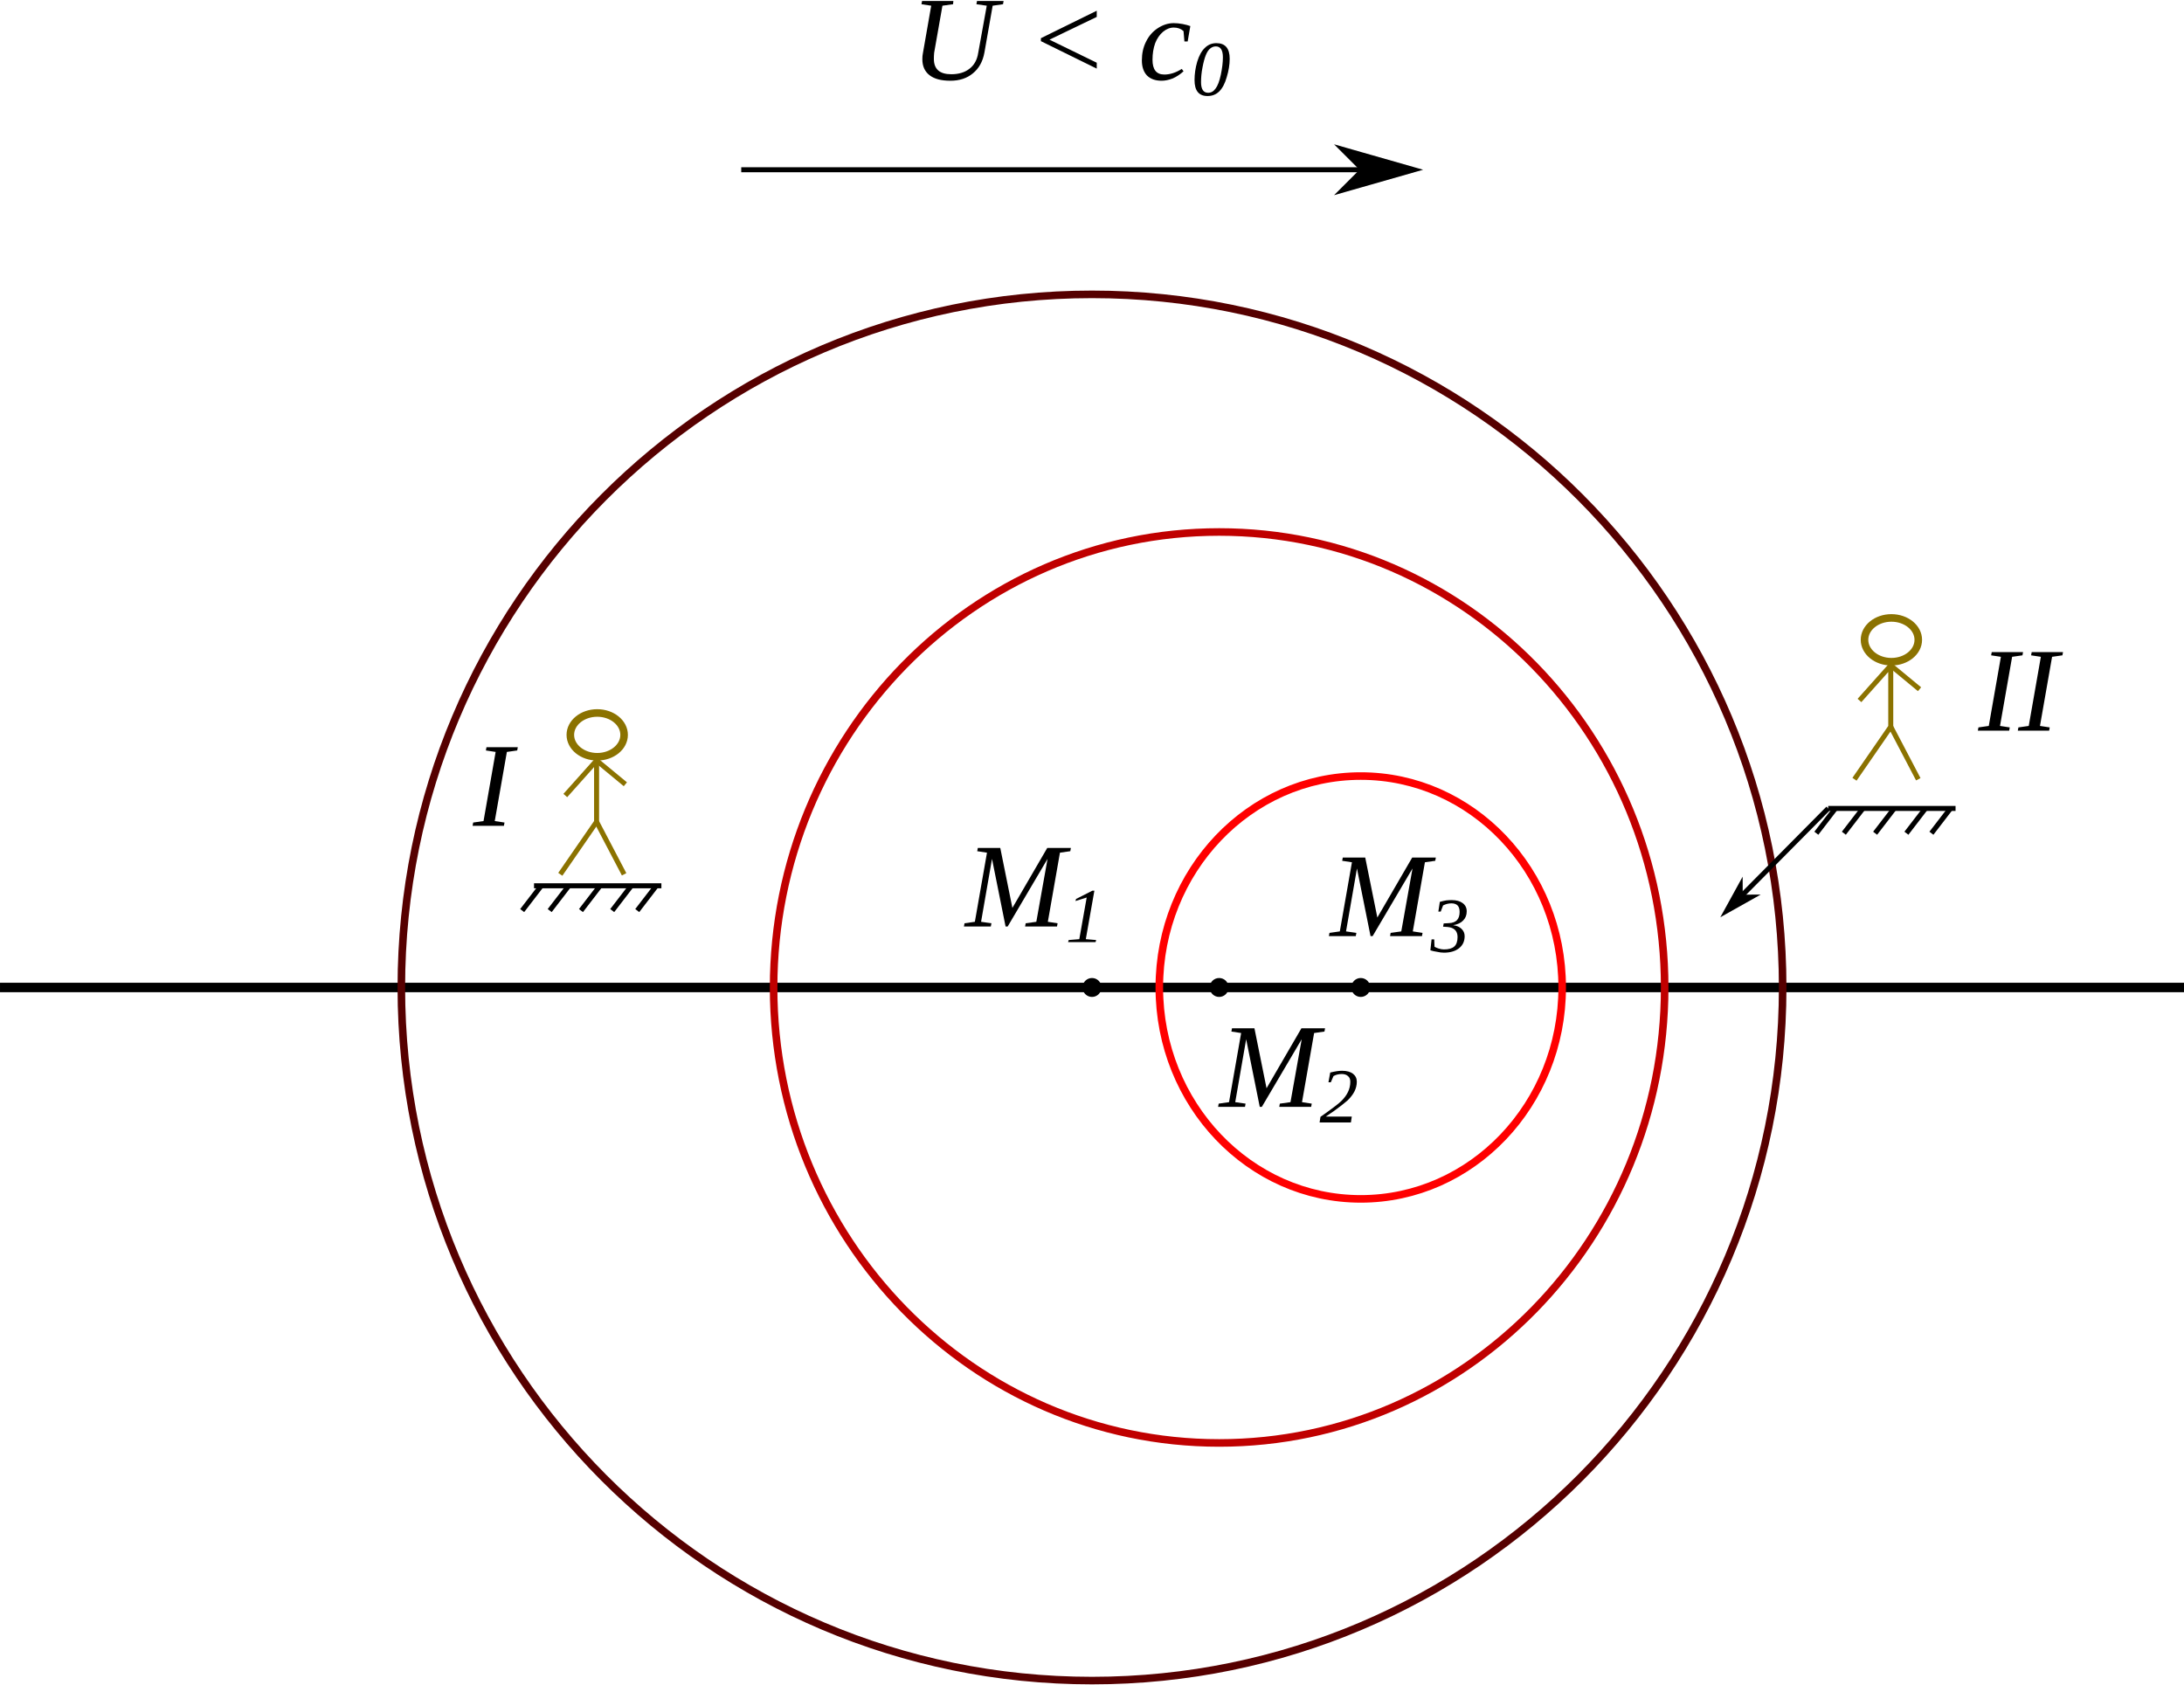
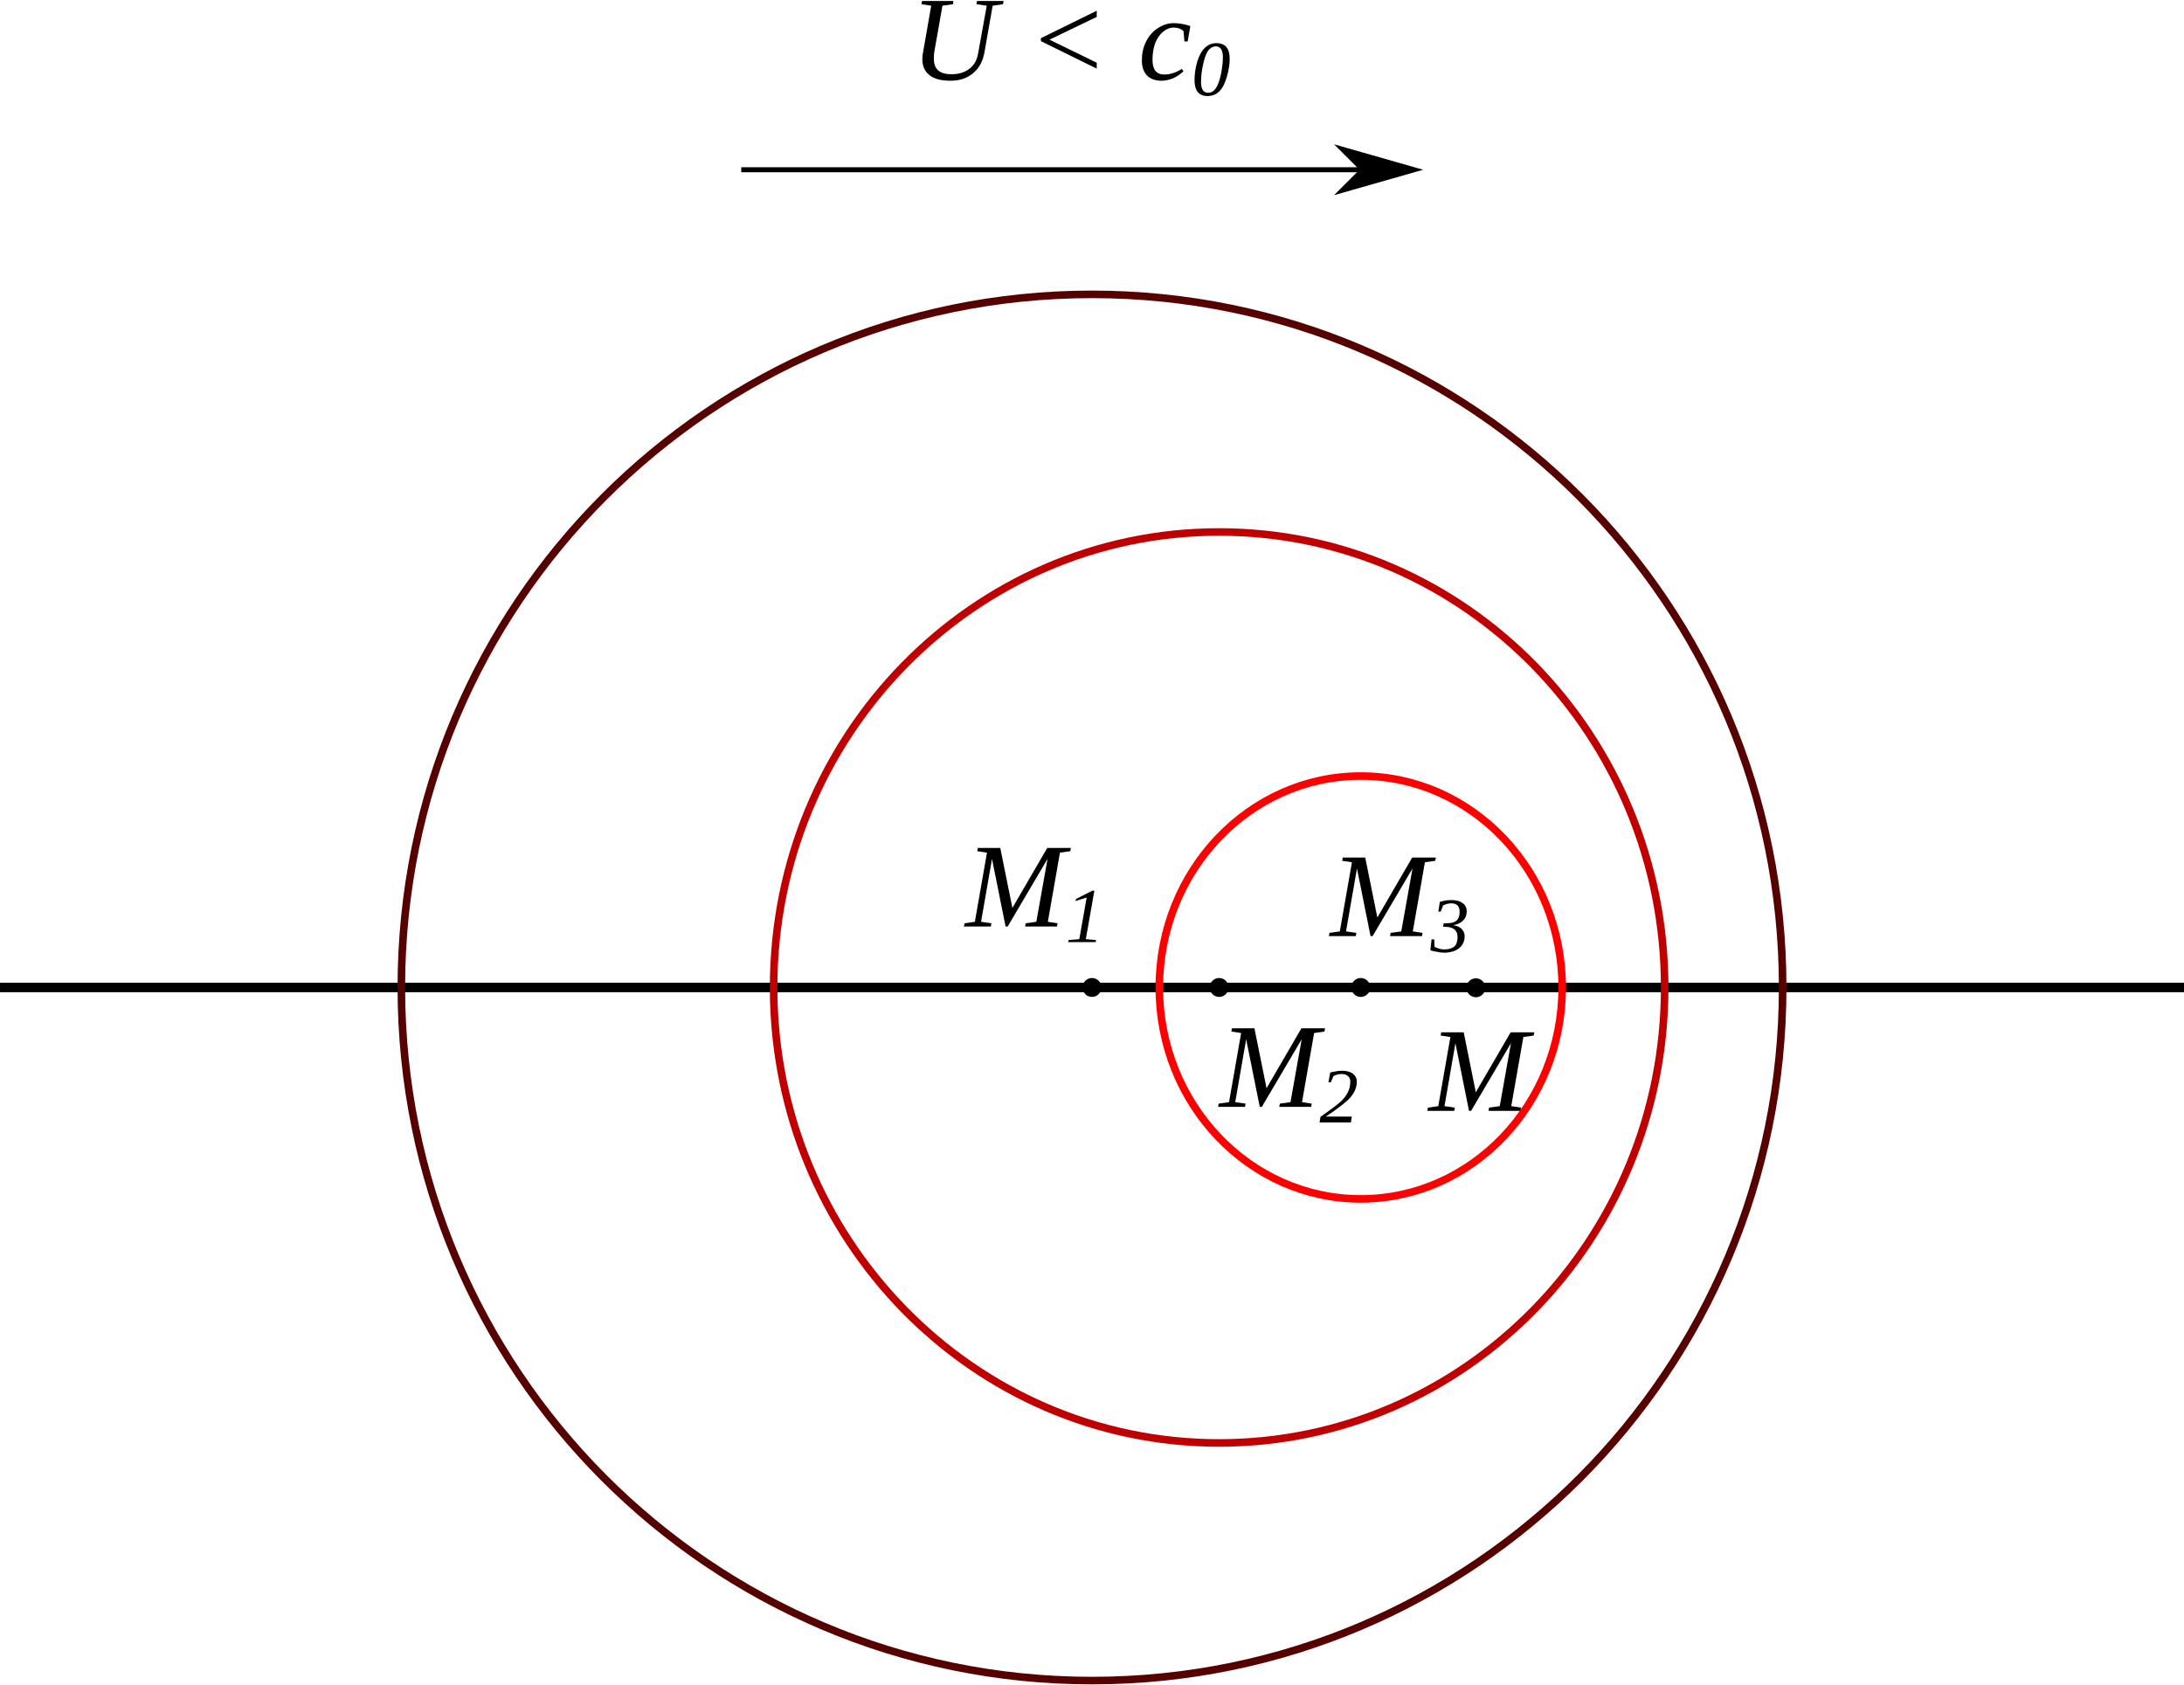
<svg xmlns="http://www.w3.org/2000/svg" width="115.501mm" height="89.087mm" viewBox="0 0 115.501 89.087" version="1.1" id="svg8">
  <defs id="defs2">
    <marker orient="auto" refY="0" refX="0" id="Arrow1Mend" style="overflow:visible">
      <path id="path1009" d="M 0,0 5,-5 -12.5,0 5,5 Z" style="fill:#000000;fill-opacity:1;fill-rule:evenodd;stroke:#000000;stroke-width:1pt;stroke-opacity:1" transform="matrix(-0.4,0,0,-0.4,-4,0)" />
    </marker>
    <marker style="overflow:visible" id="marker1980" refX="0" refY="0" orient="auto">
      <path transform="matrix(-0.8,0,0,-0.8,-10,0)" style="fill:#000000;fill-opacity:1;fill-rule:evenodd;stroke:#000000;stroke-width:1pt;stroke-opacity:1" d="M 0,0 5,-5 -12.5,0 5,5 Z" id="path1978" />
    </marker>
    <marker orient="auto" refY="0" refX="0" id="Arrow1Lend" style="overflow:visible">
      <path id="path1003" d="M 0,0 5,-5 -12.5,0 5,5 Z" style="fill:#000000;fill-opacity:1;fill-rule:evenodd;stroke:#000000;stroke-width:1pt;stroke-opacity:1" transform="matrix(-0.8,0,0,-0.8,-10,0)" />
    </marker>
  </defs>
  <g id="layer1" transform="translate(12.4465,-104.6752)">
    <text xml:space="preserve" style="font-style:italic;font-variant:normal;font-weight:normal;font-stretch:normal;font-size:6.35px;line-height:100%;font-family:sans-serif;-inkscape-font-specification:'sans-serif Italic';letter-spacing:0px;word-spacing:0px;fill:#000000;fill-opacity:1;stroke:none;stroke-width:0.265px;stroke-linecap:butt;stroke-linejoin:miter;stroke-opacity:1" x="38.611" y="153.676" id="text821">
      <tspan id="tspan819" x="38.611" y="153.676" style="font-style:italic;font-variant:normal;font-weight:normal;font-stretch:normal;font-family:'Times New Roman';-inkscape-font-specification:'Times New Roman,  Italic';stroke-width:0.265px">M<tspan style="font-style:italic;font-variant:normal;font-weight:normal;font-stretch:normal;font-size:65%;font-family:'Times New Roman';-inkscape-font-specification:'Times New Roman,  Italic';baseline-shift:sub" id="tspan823">1</tspan>
      </tspan>
    </text>
    <text xml:space="preserve" style="font-style:italic;font-variant:normal;font-weight:normal;font-stretch:normal;font-size:6.35px;line-height:100%;font-family:sans-serif;-inkscape-font-specification:'sans-serif Italic';letter-spacing:0px;word-spacing:0px;fill:#000000;fill-opacity:1;stroke:none;stroke-width:0.265px;stroke-linecap:butt;stroke-linejoin:miter;stroke-opacity:1" x="52.049" y="163.217" id="text821-6">
      <tspan id="tspan819-7" x="52.049" y="163.217" style="font-style:italic;font-variant:normal;font-weight:normal;font-stretch:normal;font-family:'Times New Roman';-inkscape-font-specification:'Times New Roman,  Italic';stroke-width:0.265px">M<tspan style="font-size:65%;baseline-shift:sub" id="tspan863">2</tspan>
      </tspan>
    </text>
    <g id="g936" transform="translate(0,-0.661457)">
      <path id="path815" d="M -12.446,157.565 H 103.055" style="fill:none;fill-rule:evenodd;stroke:#000000;stroke-width:0.5;stroke-linecap:butt;stroke-linejoin:miter;stroke-miterlimit:4;stroke-dasharray:none;stroke-opacity:1" />
    </g>
    <circle style="opacity:1;fill:#000000;fill-opacity:1;fill-rule:nonzero;stroke:#000000;stroke-width:0.195;stroke-linejoin:round;stroke-miterlimit:4;stroke-dasharray:none;stroke-dashoffset:0;stroke-opacity:1;paint-order:fill markers stroke" id="path817" cx="45.304" cy="156.903" r="0.403" />
    <circle style="opacity:1;fill:#000000;fill-opacity:1;fill-rule:nonzero;stroke:#000000;stroke-width:0.195;stroke-linejoin:round;stroke-miterlimit:4;stroke-dasharray:none;stroke-dashoffset:0;stroke-opacity:1;paint-order:fill markers stroke" id="path817-3" cx="52.028" cy="156.903" r="0.403" />
    <circle style="opacity:1;fill:#000000;fill-opacity:1;fill-rule:nonzero;stroke:#000000;stroke-width:0.195;stroke-linejoin:round;stroke-miterlimit:4;stroke-dasharray:none;stroke-dashoffset:0;stroke-opacity:1;paint-order:fill markers stroke" id="path817-35" cx="59.517" cy="156.903" r="0.403" />
    <text xml:space="preserve" style="font-style:italic;font-variant:normal;font-weight:normal;font-stretch:normal;font-size:6.35px;line-height:100%;font-family:sans-serif;-inkscape-font-specification:'sans-serif Italic';letter-spacing:0px;word-spacing:0px;fill:#000000;fill-opacity:1;stroke:none;stroke-width:0.265px;stroke-linecap:butt;stroke-linejoin:miter;stroke-opacity:1" x="57.91" y="154.188" id="text821-62">
      <tspan id="tspan819-9" x="57.91" y="154.188" style="font-style:italic;font-variant:normal;font-weight:normal;font-stretch:normal;font-family:'Times New Roman';-inkscape-font-specification:'Times New Roman,  Italic';stroke-width:0.265px">M<tspan style="font-size:65%;baseline-shift:sub" id="tspan861">3</tspan>
      </tspan>
    </text>
    <ellipse style="opacity:1;fill:none;fill-opacity:1;fill-rule:nonzero;stroke:#560000;stroke-width:0.4;stroke-linejoin:round;stroke-miterlimit:4;stroke-dasharray:none;stroke-dashoffset:0;stroke-opacity:1;paint-order:fill markers stroke" id="path883" cx="45.304" cy="156.903" rx="36.526" ry="36.659" />
    <ellipse style="opacity:1;fill:none;fill-opacity:1;fill-rule:nonzero;stroke:#c00000;stroke-width:0.4;stroke-linejoin:round;stroke-miterlimit:4;stroke-dasharray:none;stroke-dashoffset:0;stroke-opacity:1;paint-order:fill markers stroke" id="path883-8" cx="52.028" cy="156.903" rx="23.562" ry="24.091" />
    <ellipse style="opacity:1;fill:none;fill-opacity:1;fill-rule:nonzero;stroke:#ff0000;stroke-width:0.4;stroke-linejoin:round;stroke-miterlimit:4;stroke-dasharray:none;stroke-dashoffset:0;stroke-opacity:1;paint-order:fill markers stroke" id="path883-8-8" cx="59.517" cy="156.903" rx="10.653" ry="11.182" />
    <path style="fill:none;fill-rule:evenodd;stroke:#000000;stroke-width:0.265px;stroke-linecap:butt;stroke-linejoin:miter;stroke-opacity:1;marker-end:url(#Arrow1Lend)" d="M 26.754,113.653 H 62.301" id="path998" />
    <text xml:space="preserve" style="font-style:italic;font-variant:normal;font-weight:normal;font-stretch:normal;font-size:6.35px;line-height:100%;font-family:sans-serif;-inkscape-font-specification:'sans-serif Italic';letter-spacing:0px;word-spacing:0px;fill:#000000;fill-opacity:1;stroke:none;stroke-width:0.265px;stroke-linecap:butt;stroke-linejoin:miter;stroke-opacity:1" x="35.707" y="108.88" id="text1968">
      <tspan id="tspan1966" x="35.707" y="108.88" style="font-style:italic;font-variant:normal;font-weight:normal;font-stretch:normal;font-family:'Times New Roman';-inkscape-font-specification:'Times New Roman,  Italic';stroke-width:0.265px">U &lt; c<tspan style="font-size:65%;baseline-shift:sub" id="tspan2236">0</tspan>
      </tspan>
    </text>
-     <path style="fill:none;fill-rule:evenodd;stroke:#000000;stroke-width:0.265px;stroke-linecap:butt;stroke-linejoin:miter;stroke-opacity:1" d="m 15.796,151.525 h 6.735" id="path2276-0" />
-     <g id="g2325-4" transform="translate(59.19971,-28.09342)">
-       <path id="path2278-8" d="m -42.014,179.011 1.918,-2.778 v -3.241 l -1.654,1.852" style="fill:none;fill-rule:evenodd;stroke:#8b7200;stroke-width:0.265px;stroke-linecap:butt;stroke-linejoin:miter;stroke-opacity:1" />
-       <path id="path2280-7" d="m -40.095,172.992 1.521,1.257" style="fill:none;fill-rule:evenodd;stroke:#8b7200;stroke-width:0.265px;stroke-linecap:butt;stroke-linejoin:miter;stroke-opacity:1" />
-       <path id="path2282-0" d="m -40.095,176.233 1.455,2.778" style="fill:none;fill-rule:evenodd;stroke:#8b7200;stroke-width:0.265px;stroke-linecap:butt;stroke-linejoin:miter;stroke-opacity:1" />
-       <ellipse ry="1.158" rx="1.422" cy="171.636" cx="-40.062" id="path2284-8" style="opacity:1;fill:none;fill-opacity:1;fill-rule:nonzero;stroke:#8b7200;stroke-width:0.4;stroke-linejoin:round;stroke-miterlimit:4;stroke-dasharray:none;stroke-dashoffset:0;stroke-opacity:1;paint-order:fill markers stroke" />
-     </g>
-     <path style="fill:none;fill-rule:evenodd;stroke:#000000;stroke-width:0.265px;stroke-linecap:butt;stroke-linejoin:miter;stroke-opacity:1" d="m 16.161,151.546 -0.992,1.29" id="path2286-62" />
-     <path style="fill:none;fill-rule:evenodd;stroke:#000000;stroke-width:0.265px;stroke-linecap:butt;stroke-linejoin:miter;stroke-opacity:1" d="m 17.616,151.546 -0.992,1.29" id="path2286-6-4" />
-     <path style="fill:none;fill-rule:evenodd;stroke:#000000;stroke-width:0.265px;stroke-linecap:butt;stroke-linejoin:miter;stroke-opacity:1" d="m 19.27,151.546 -0.992,1.29" id="path2286-0-7" />
-     <path style="fill:none;fill-rule:evenodd;stroke:#000000;stroke-width:0.265px;stroke-linecap:butt;stroke-linejoin:miter;stroke-opacity:1" d="m 20.923,151.546 -0.992,1.29" id="path2286-4-9" />
-     <path style="fill:none;fill-rule:evenodd;stroke:#000000;stroke-width:0.265px;stroke-linecap:butt;stroke-linejoin:miter;stroke-opacity:1" d="m 22.246,151.546 -0.992,1.29" id="path2286-1-3" />
-     <path style="fill:none;fill-rule:evenodd;stroke:#000000;stroke-width:0.265px;stroke-linecap:butt;stroke-linejoin:miter;stroke-opacity:1" d="m 84.238,147.434 h 6.735" id="path2276-9" />
-     <g id="g2325-2" transform="translate(127.6421,-33.1205)">
-       <path id="path2278-83" d="m -42.014,179.011 1.918,-2.778 v -3.241 l -1.654,1.852" style="fill:none;fill-rule:evenodd;stroke:#8b7200;stroke-width:0.265px;stroke-linecap:butt;stroke-linejoin:miter;stroke-opacity:1" />
-       <path id="path2280-0" d="m -40.095,172.992 1.521,1.257" style="fill:none;fill-rule:evenodd;stroke:#8b7200;stroke-width:0.265px;stroke-linecap:butt;stroke-linejoin:miter;stroke-opacity:1" />
-       <path id="path2282-1" d="m -40.095,176.233 1.455,2.778" style="fill:none;fill-rule:evenodd;stroke:#8b7200;stroke-width:0.265px;stroke-linecap:butt;stroke-linejoin:miter;stroke-opacity:1" />
-       <ellipse ry="1.158" rx="1.422" cy="171.636" cx="-40.062" id="path2284-7" style="opacity:1;fill:none;fill-opacity:1;fill-rule:nonzero;stroke:#8b7200;stroke-width:0.4;stroke-linejoin:round;stroke-miterlimit:4;stroke-dasharray:none;stroke-dashoffset:0;stroke-opacity:1;paint-order:fill markers stroke" />
-     </g>
-     <path style="fill:none;fill-rule:evenodd;stroke:#000000;stroke-width:0.265px;stroke-linecap:butt;stroke-linejoin:miter;stroke-opacity:1" d="m 84.603,147.455 -0.992,1.29" id="path2286-8" />
-     <path style="fill:none;fill-rule:evenodd;stroke:#000000;stroke-width:0.265px;stroke-linecap:butt;stroke-linejoin:miter;stroke-opacity:1" d="m 86.058,147.455 -0.992,1.29" id="path2286-6-9" />
-     <path style="fill:none;fill-rule:evenodd;stroke:#000000;stroke-width:0.265px;stroke-linecap:butt;stroke-linejoin:miter;stroke-opacity:1" d="m 87.712,147.455 -0.992,1.29" id="path2286-0-1" />
-     <path style="fill:none;fill-rule:evenodd;stroke:#000000;stroke-width:0.265px;stroke-linecap:butt;stroke-linejoin:miter;stroke-opacity:1" d="m 89.366,147.455 -0.992,1.29" id="path2286-4-5" />
-     <path style="fill:none;fill-rule:evenodd;stroke:#000000;stroke-width:0.265px;stroke-linecap:butt;stroke-linejoin:miter;stroke-opacity:1" d="m 90.689,147.455 -0.992,1.29" id="path2286-1-4" />
-     <path style="fill:none;fill-rule:evenodd;stroke:#000000;stroke-width:0.265;stroke-linecap:butt;stroke-linejoin:miter;stroke-miterlimit:4;stroke-dasharray:none;stroke-opacity:1;marker-end:url(#Arrow1Mend)" d="m 84.238,147.434 -5.337,5.384" id="path2398" />
-     <text xml:space="preserve" style="font-style:italic;font-variant:normal;font-weight:normal;font-stretch:normal;font-size:6.35px;line-height:100%;font-family:'Times New Roman';-inkscape-font-specification:'Times New Roman,  Italic';letter-spacing:0px;word-spacing:0px;fill:#000000;fill-opacity:1;stroke:none;stroke-width:0.265px;stroke-linecap:butt;stroke-linejoin:miter;stroke-opacity:1" x="12.577" y="148.351" id="text2414">
-       <tspan id="tspan2412" x="12.577" y="148.351" style="font-style:italic;font-variant:normal;font-weight:normal;font-stretch:normal;font-family:'Times New Roman';-inkscape-font-specification:'Times New Roman,  Italic';stroke-width:0.265px">I</tspan>
-     </text>
-     <text xml:space="preserve" style="font-style:italic;font-variant:normal;font-weight:normal;font-stretch:normal;font-size:6.35px;line-height:100%;font-family:'Times New Roman';-inkscape-font-specification:'Times New Roman, Italic';letter-spacing:0px;word-spacing:0px;fill:#000000;fill-opacity:1;stroke:none;stroke-width:0.265px;stroke-linecap:butt;stroke-linejoin:miter;stroke-opacity:1" x="92.184" y="143.324" id="text2414-9">
-       <tspan id="tspan2412-2" x="92.184" y="143.324" style="font-style:italic;font-variant:normal;font-weight:normal;font-stretch:normal;font-family:'Times New Roman';-inkscape-font-specification:'Times New Roman,  Italic';stroke-width:0.265px">II</tspan>
+     <circle style="opacity:1;fill:#000000;fill-opacity:1;fill-rule:nonzero;stroke:#000000;stroke-width:0.195;stroke-linejoin:round;stroke-miterlimit:4;stroke-dasharray:none;stroke-dashoffset:0;stroke-opacity:1;paint-order:fill markers stroke" id="path817-35-3" cx="65.606" cy="156.919" r="0.403" />
+     <text xml:space="preserve" style="font-style:italic;font-variant:normal;font-weight:normal;font-stretch:normal;font-size:6.35px;line-height:100%;font-family:sans-serif;-inkscape-font-specification:'sans-serif Italic';letter-spacing:0px;word-spacing:0px;fill:#000000;fill-opacity:1;stroke:none;stroke-width:0.265px;stroke-linecap:butt;stroke-linejoin:miter;stroke-opacity:1" x="63.118" y="163.429" id="text821-62-6">
+       <tspan id="tspan819-9-7" x="63.118" y="163.429" style="font-style:italic;font-variant:normal;font-weight:normal;font-stretch:normal;font-family:'Times New Roman';-inkscape-font-specification:'Times New Roman,  Italic';stroke-width:0.265px">M<tspan style="font-size:4.127px;baseline-shift:sub;stroke-width:0.265px" id="tspan861-5" />
+       </tspan>
    </text>
  </g>
</svg>
